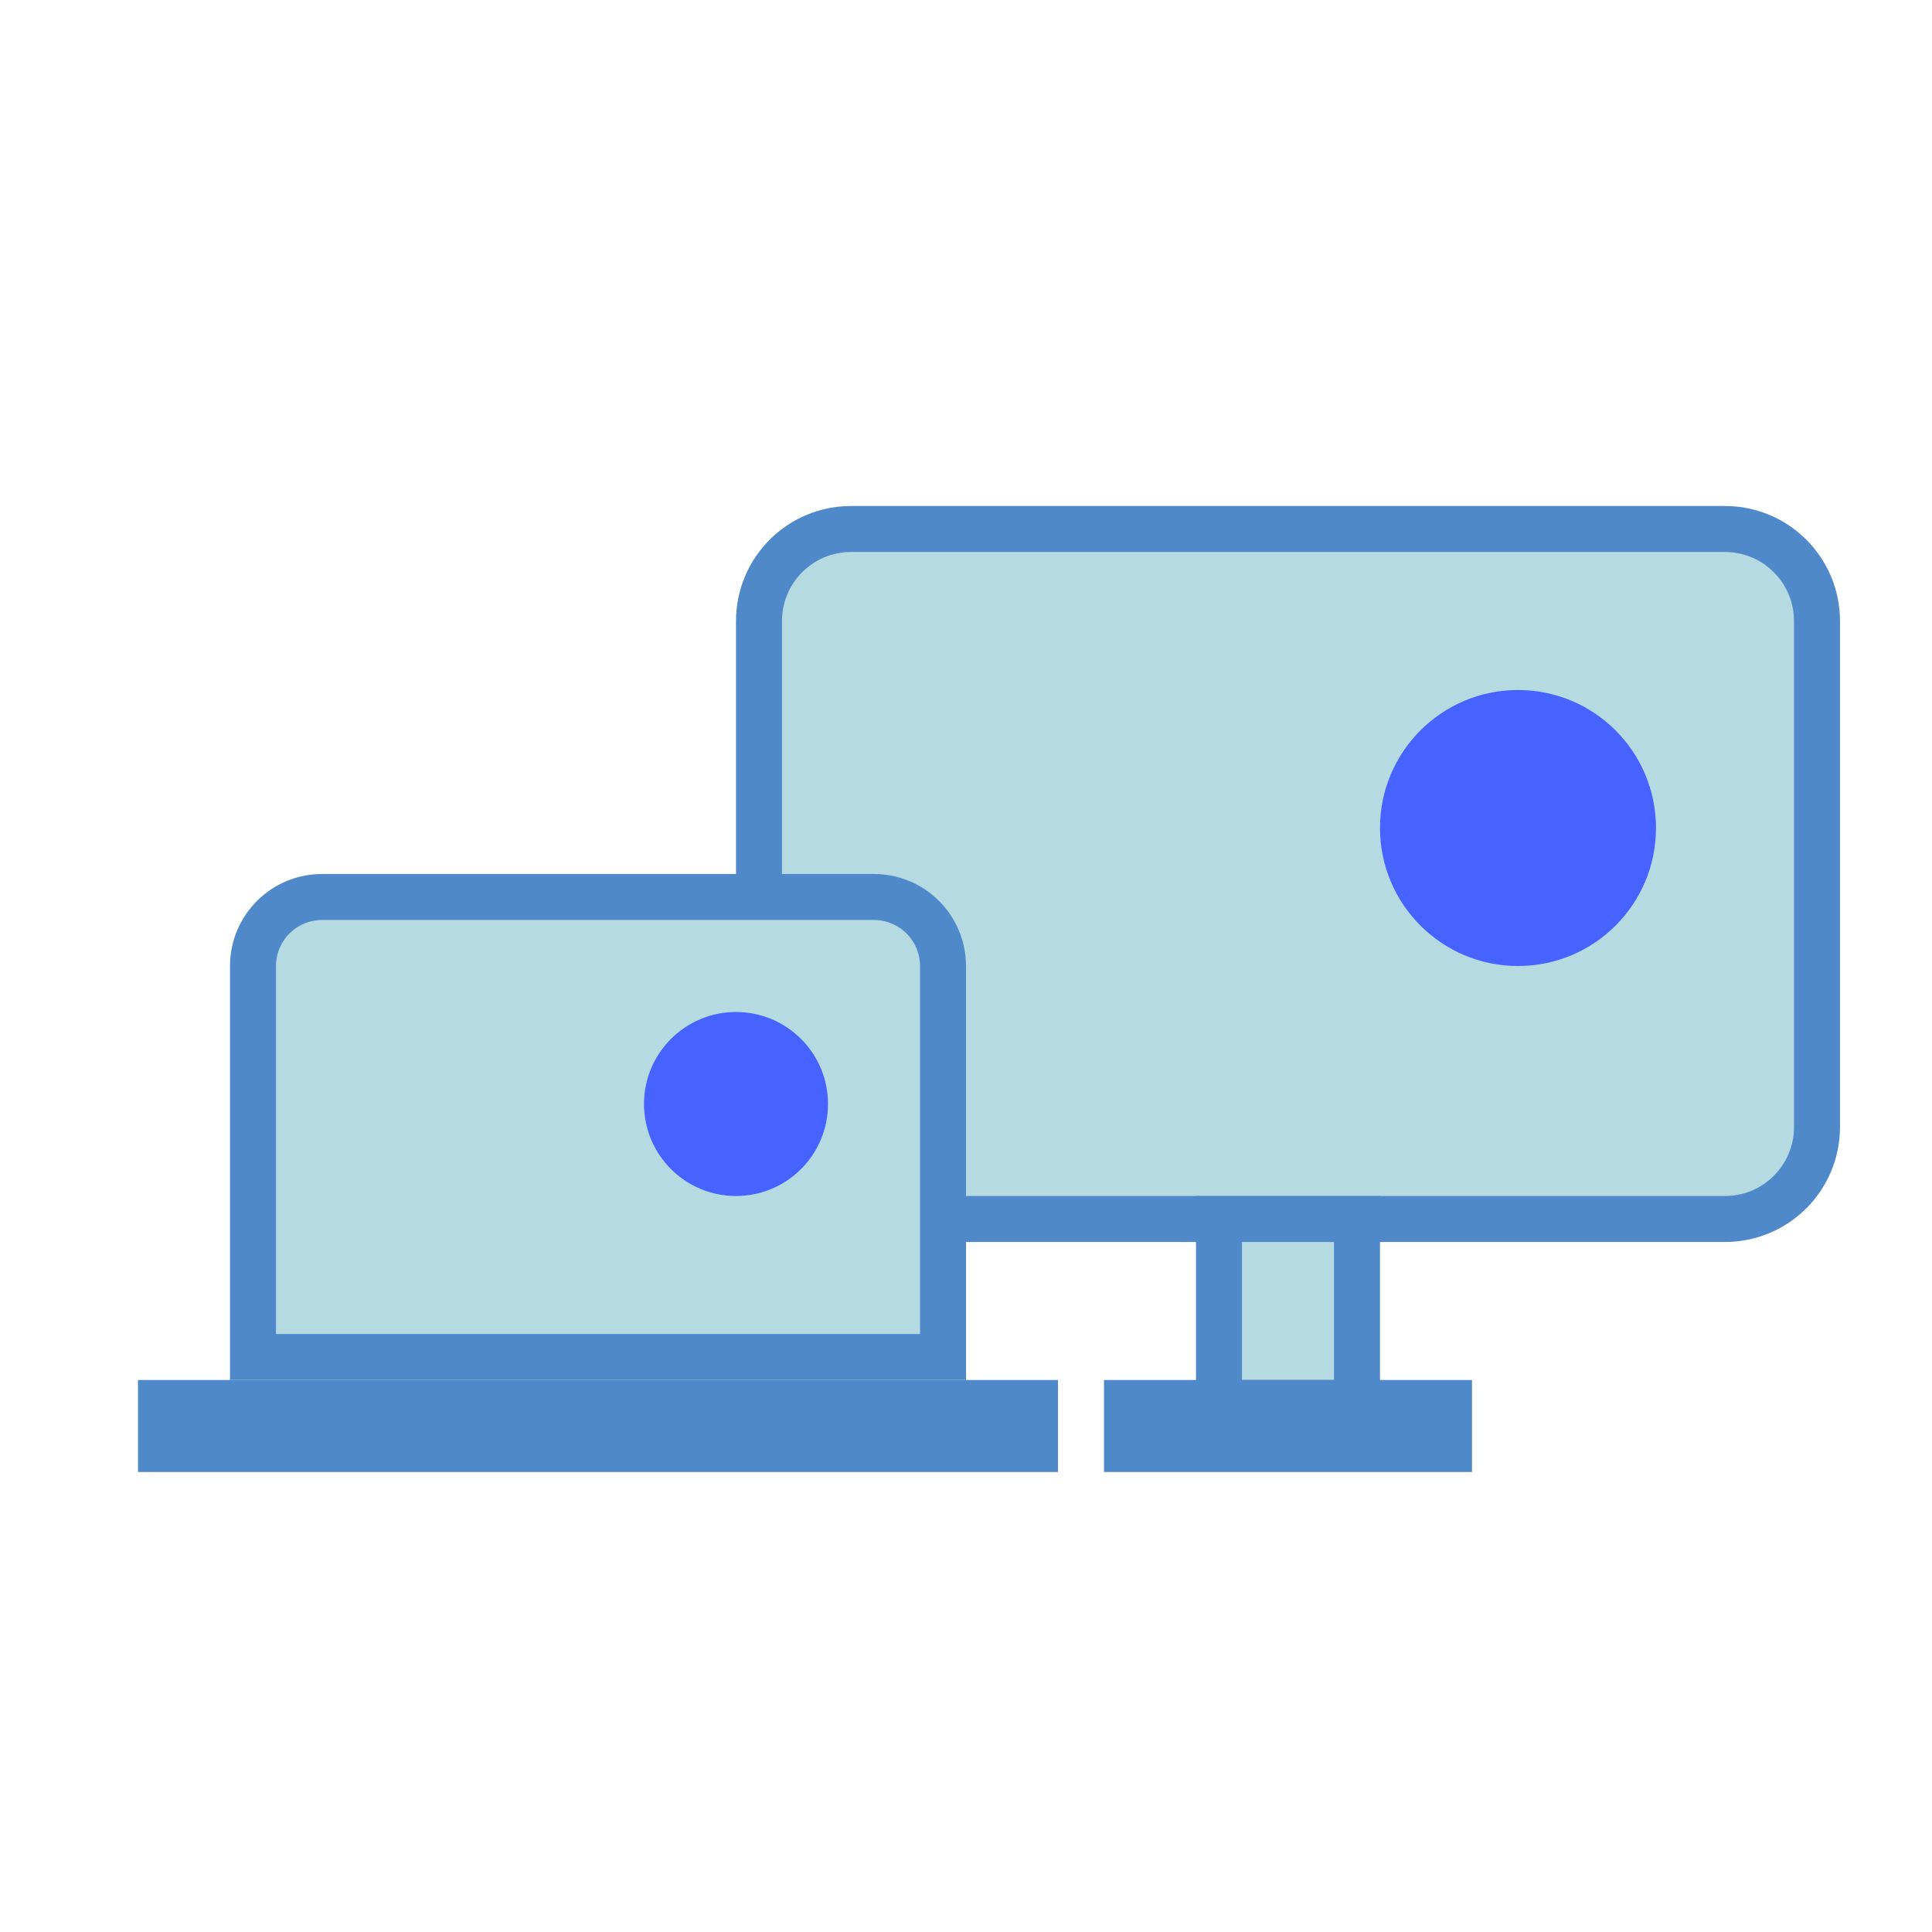
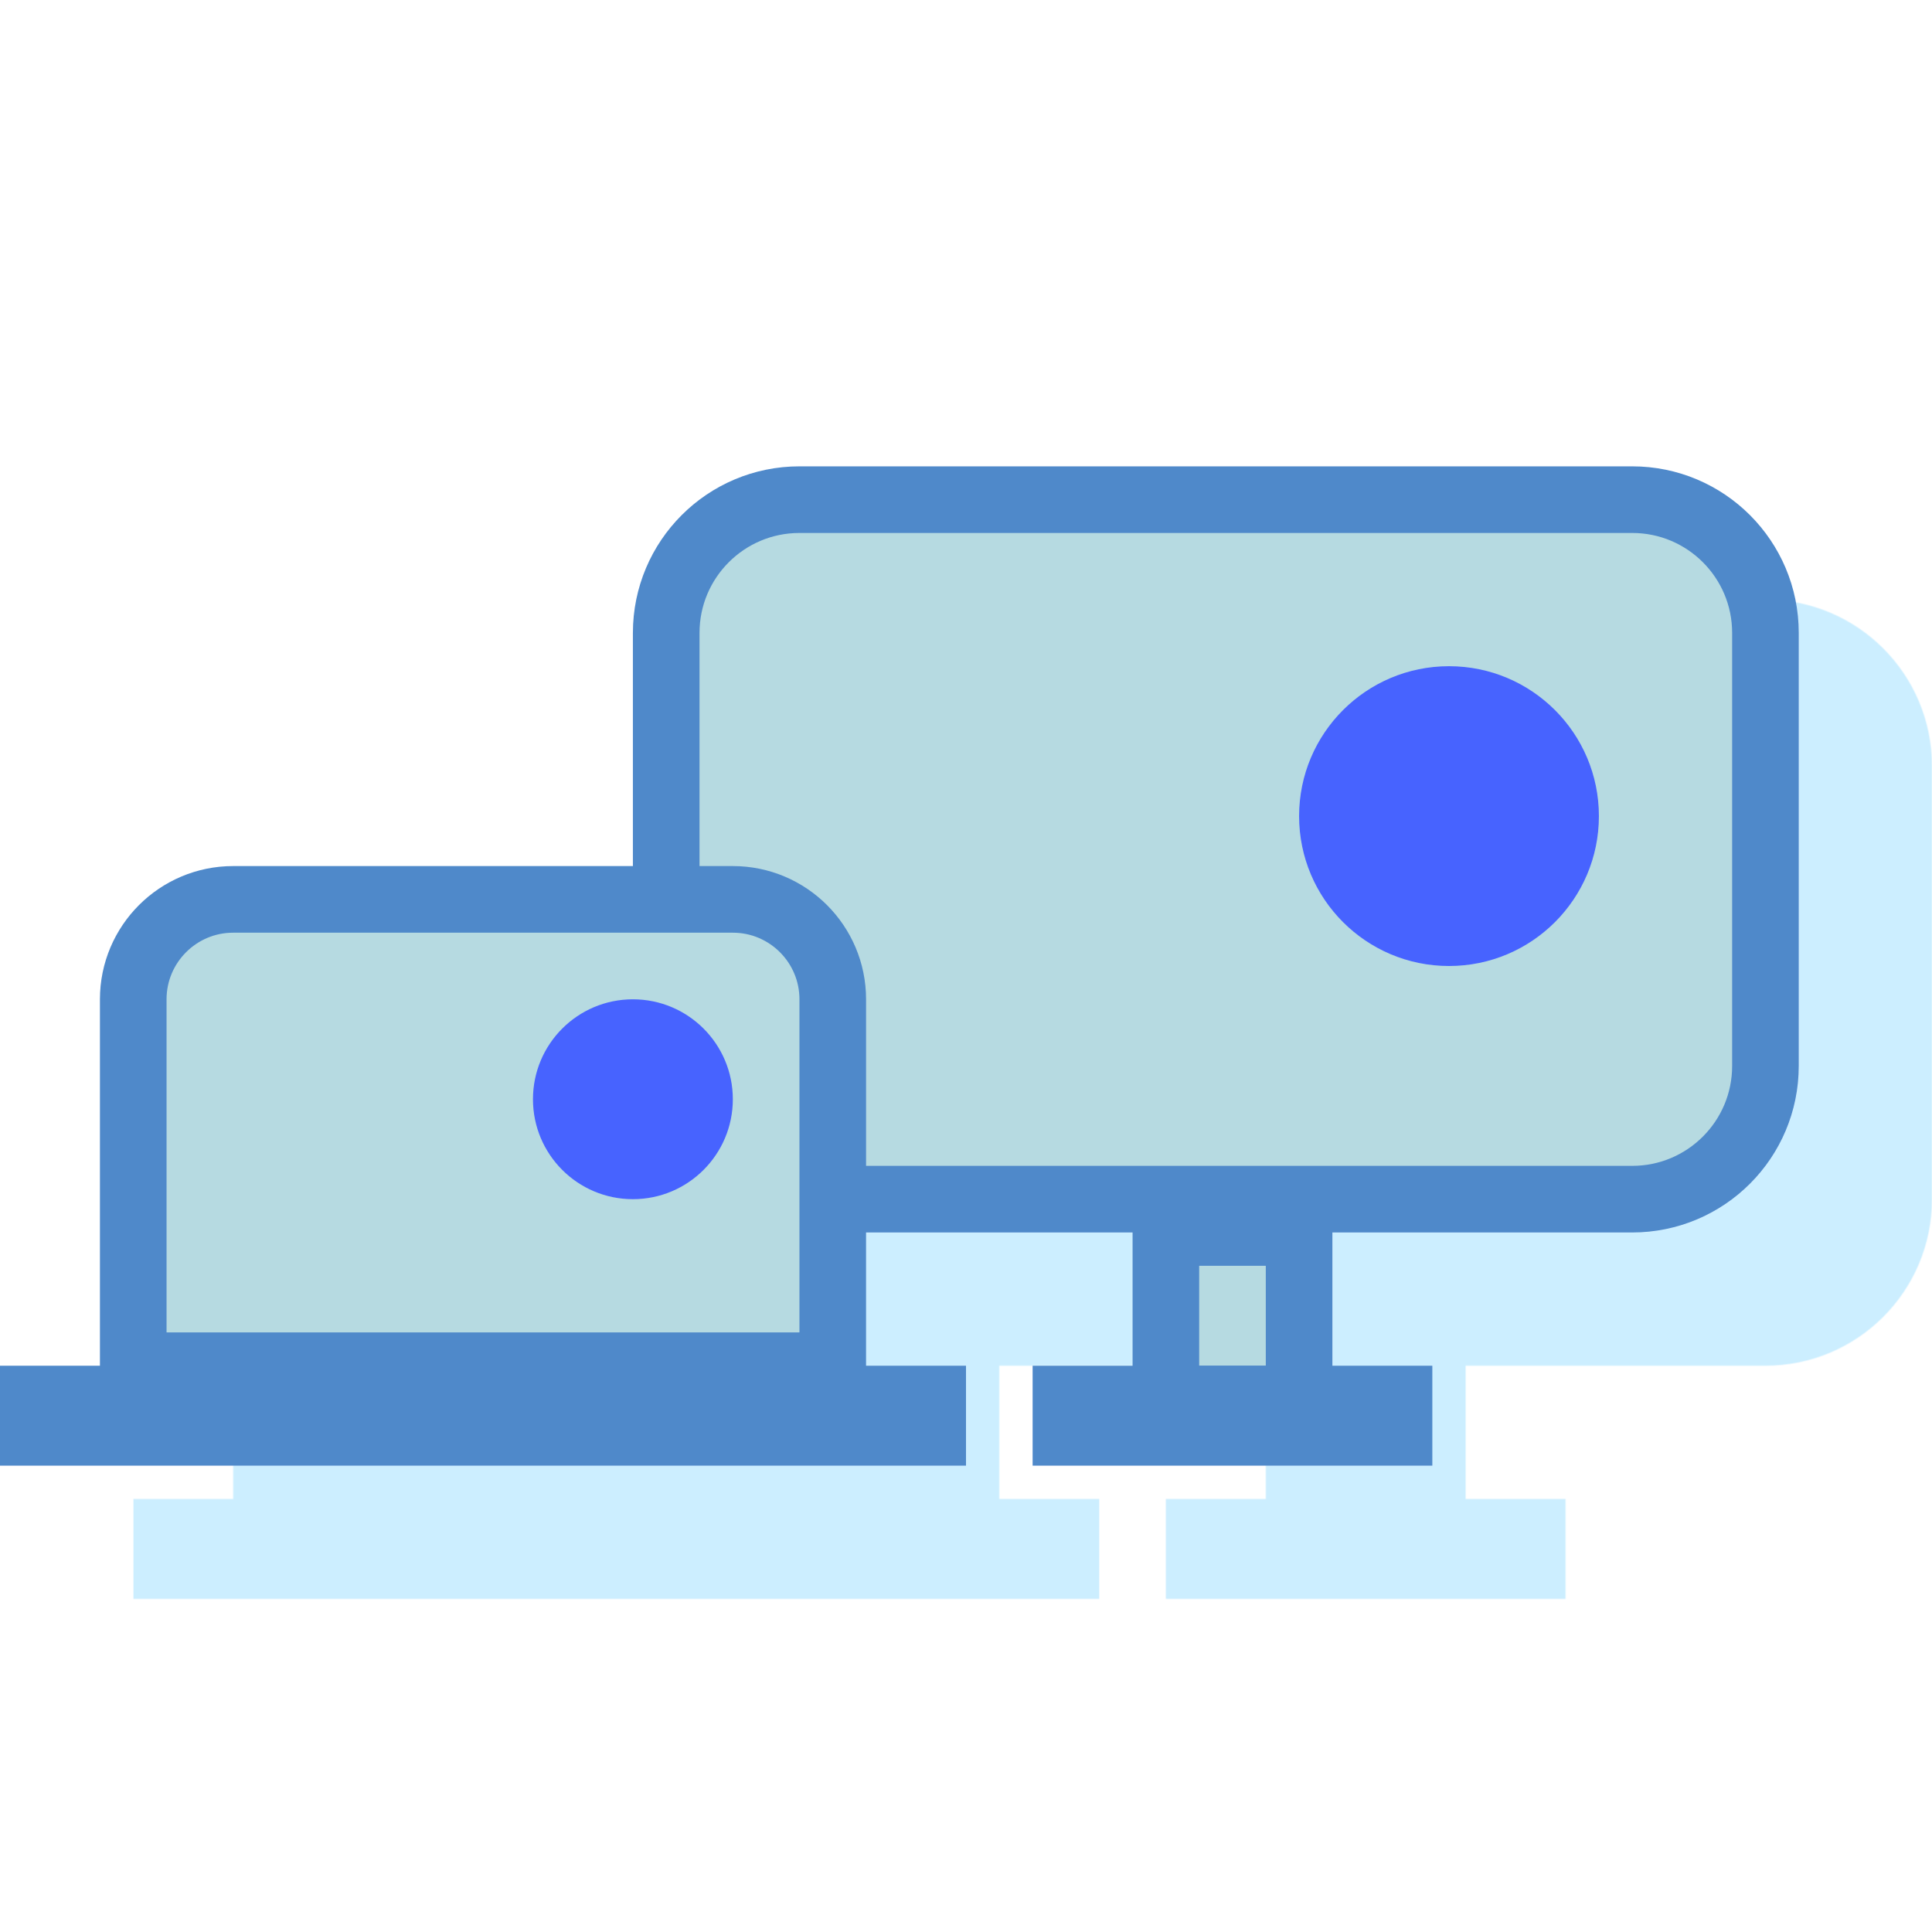
- <svg xmlns="http://www.w3.org/2000/svg" width="42" height="42" viewBox="0 0 42 42">
-   <g fill="none" fill-rule="evenodd" transform="translate(3 11)">
-     <rect width="23" height="15" x="13.5" y=".5" fill="#B6DAE1" stroke="#4F89CA" rx="2" />
-     <circle cx="30" cy="7" r="3" fill="#4663FF" />
-     <rect width="3" height="4" x="23.5" y="15.5" fill="#B6DAE1" stroke="#4F89CA" />
-     <rect width="7" height="1" x="21.5" y="19.5" fill="#B6DAE1" stroke="#4F89CA" />
-     <path fill="#B6DAE1" stroke="#4F89CA" d="M2.5,18.5 L17.5,18.5 L17.5,10 C17.5,9.172 16.828,8.5 16,8.5 L4,8.5 C3.172,8.5 2.5,9.172 2.5,10 L2.5,18.5 Z" />
-     <circle cx="13" cy="13" r="2" fill="#4663FF" />
-     <rect width="19" height="1" x=".5" y="19.5" fill="#B6DAE1" stroke="#4F89CA" />
+ <svg xmlns="http://www.w3.org/2000/svg" width="58px" height="58px" viewBox="0 0 58 58" version="1.1">
+   <defs>
+     <filter x="-14.8%" y="-27.6%" width="129.6%" height="155.2%" filterUnits="objectBoundingBox" id="filter-1">
+       <feOffset dx="4" dy="4" in="SourceAlpha" result="shadowOffsetOuter1" />
+       <feColorMatrix values="0 0 0 0 0   0 0 0 0 0.412   0 0 0 0 1  0 0 0 0.2 0" type="matrix" in="shadowOffsetOuter1" result="shadowMatrixOuter1" />
+       <feMerge>
+         <feMergeNode in="shadowMatrixOuter1" />
+         <feMergeNode in="SourceGraphic" />
+       </feMerge>
+     </filter>
+   </defs>
+   <g id="display_copy" stroke="none" stroke-width="1" fill="none" fill-rule="evenodd">
+     <g id="编组" filter="url(#filter-1)" transform="translate(0, 14)">
+       <rect id="矩形" stroke="#4F89CA" stroke-width="2" fill="#B6DAE1" x="20" y="1" width="33" height="21" rx="4" />
+       <circle id="椭圆形" fill="#4663FF" cx="43.5" cy="10.5" r="4.5" />
+       <rect id="矩形" stroke="#4F89CA" stroke-width="2" fill="#B6DAE1" x="35" y="23" width="4" height="5" />
+       <rect id="矩形" stroke="#4F89CA" stroke-width="2" fill="#B6DAE1" x="32" y="28" width="10" height="1" />
+       <path d="M22,13 C22.828,13 23.578,13.336 24.121,13.879 C24.664,14.422 25,15.172 25,16 L25,16 L25,27 L4,27 L4,16 C4,15.172 4.336,14.422 4.879,13.879 C5.422,13.336 6.172,13 7,13 L7,13 Z" id="矩形" stroke="#4F89CA" stroke-width="2" fill="#B6DAE1" />
+       <circle id="椭圆形" fill="#4663FF" cx="19" cy="19" r="3" />
+       <rect id="矩形" stroke="#4F89CA" stroke-width="2" fill="#B6DAE1" x="1" y="28" width="27" height="1" />
+     </g>
  </g>
</svg>
